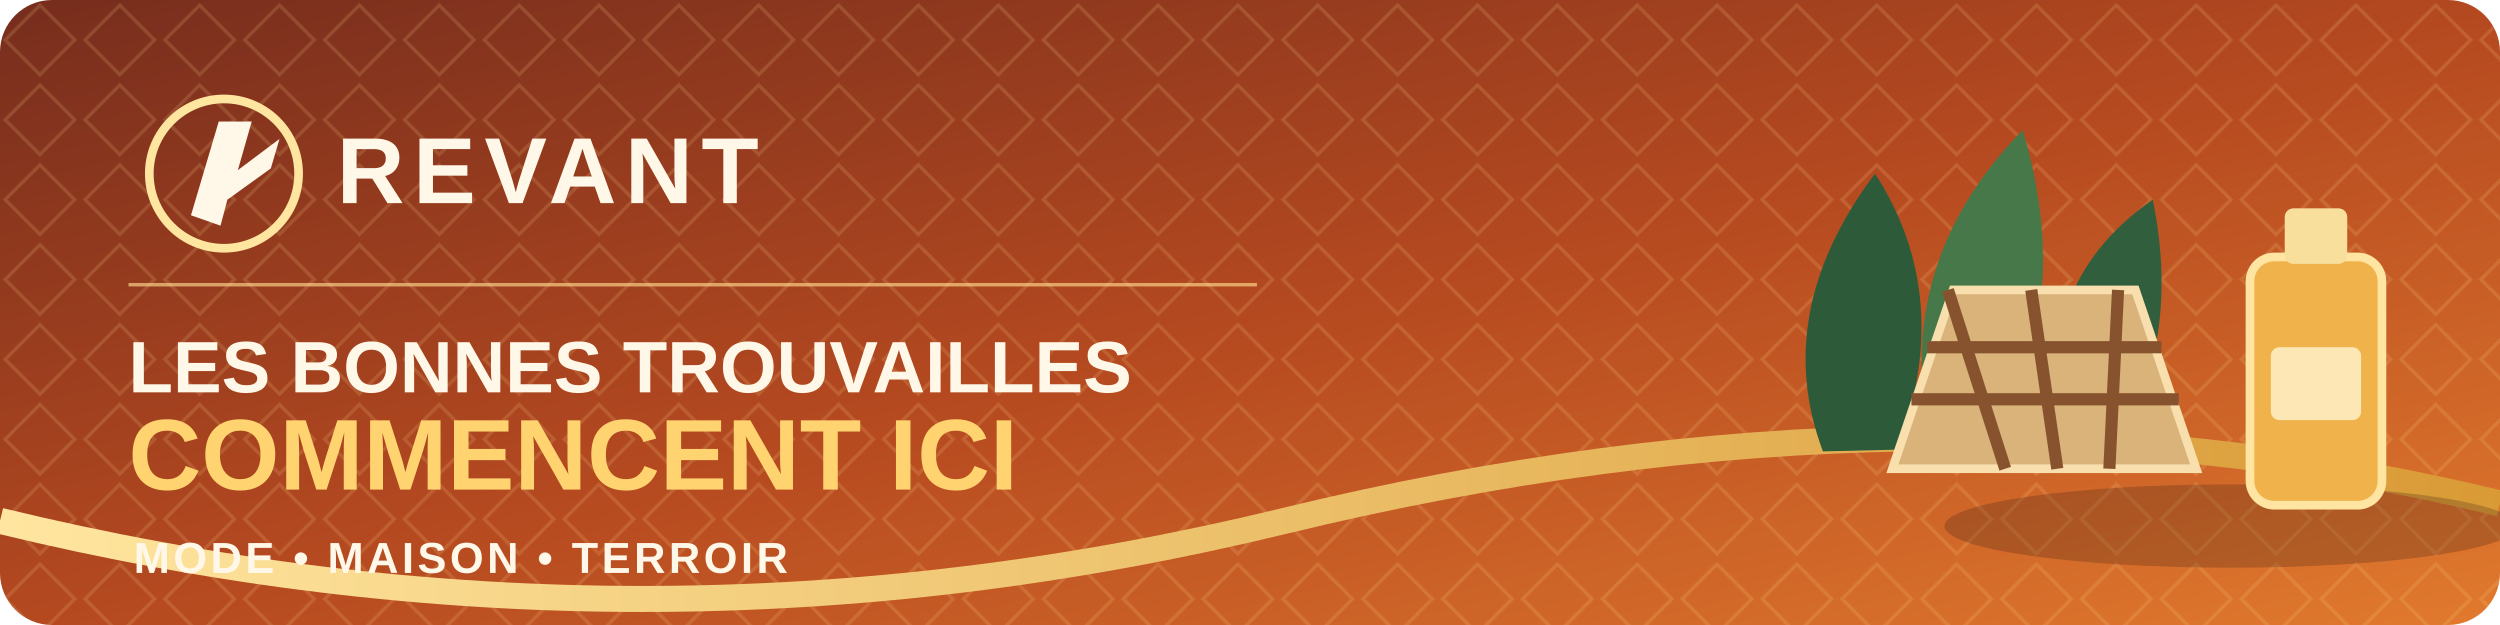
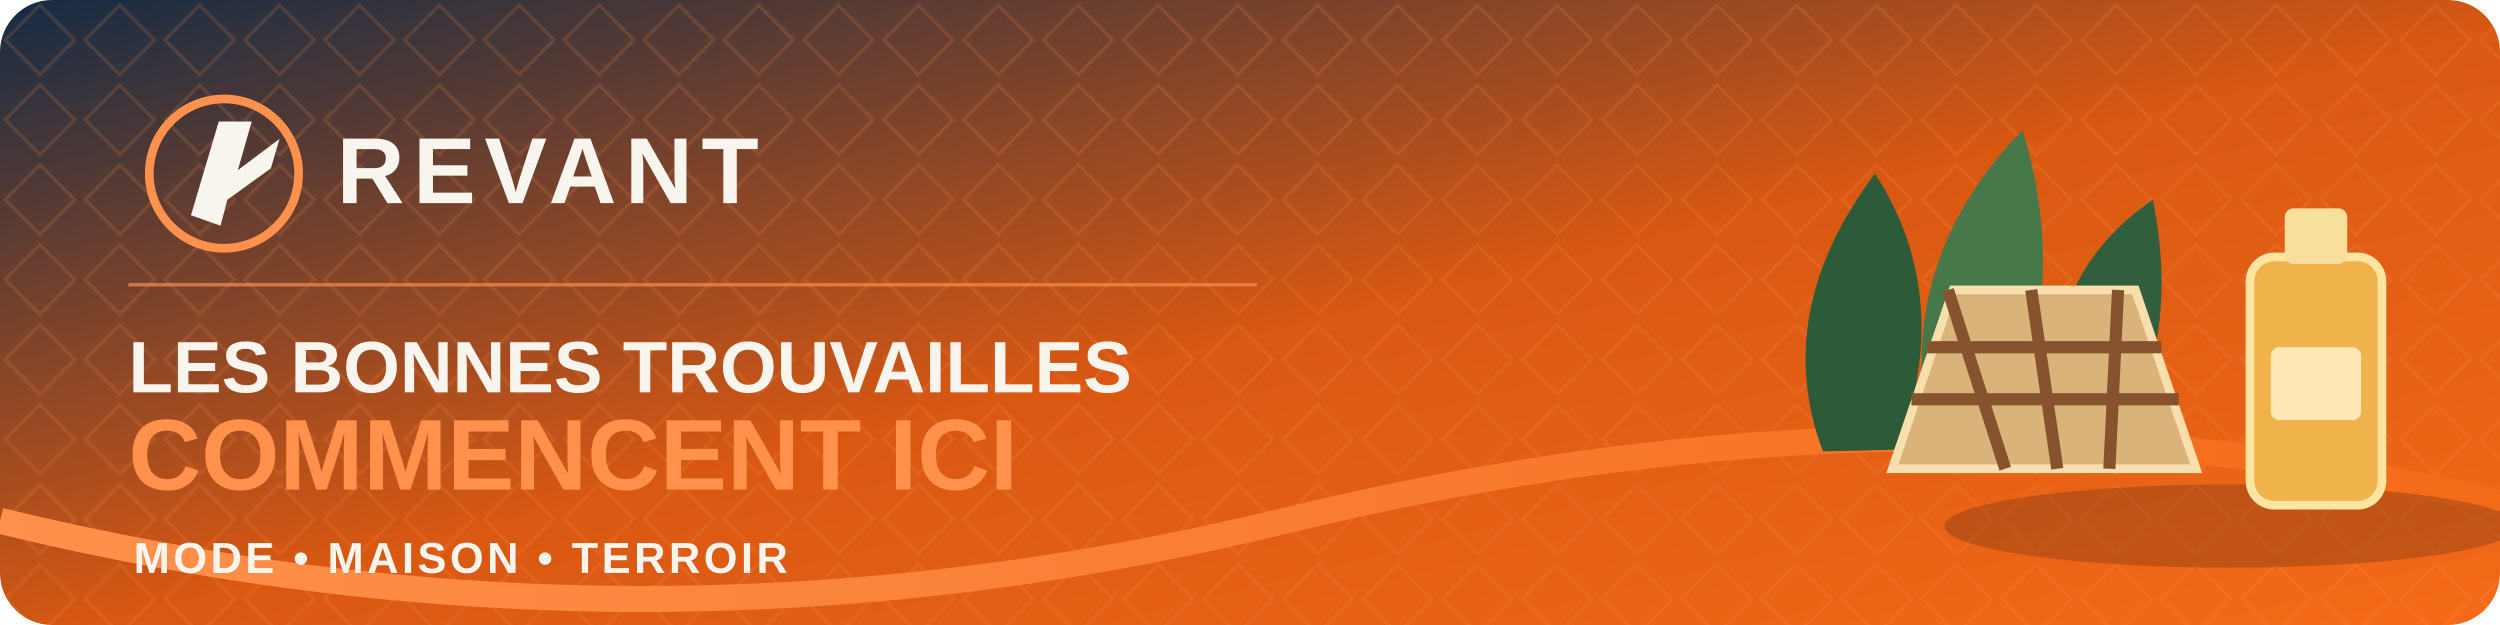
<svg xmlns="http://www.w3.org/2000/svg" viewBox="0 0 1440 360" role="img" aria-labelledby="title desc">
  <defs>
    <linearGradient id="bg" x1="0" y1="0" x2="1" y2="1">
-       <stop stop-color="#762d1d" />
-       <stop offset=".52" stop-color="#b64a20" />
-       <stop offset="1" stop-color="#e17a2e" />
+       <stop stop-color="#142B45" />
+       <stop offset=".52" stop-color="#D95812" />
+       <stop offset="1" stop-color="#F46A18" />
    </linearGradient>
    <linearGradient id="gold">
-       <stop stop-color="#ffe6a0" />
-       <stop offset="1" stop-color="#d99a35" />
+       <stop stop-color="#FF914D" />
+       <stop offset="1" stop-color="#F46A18" />
    </linearGradient>
    <pattern id="p" width="46" height="46" patternUnits="userSpaceOnUse">
-       <path d="M23 3 43 23 23 43 3 23Z" fill="none" stroke="#ffd88a" stroke-opacity=".16" stroke-width="2" />
+       <path d="M23 3 43 23 23 43 3 23Z" fill="none" stroke="#FF914D" stroke-opacity=".16" stroke-width="2" />
    </pattern>
  </defs>
  <rect width="1440" height="360" rx="30" fill="url(#bg)" />
  <rect width="1440" height="360" rx="30" fill="url(#p)" />
  <path d="M0 300Q370 390 740 300T1440 290" fill="none" stroke="url(#gold)" stroke-width="15" />
  <g transform="translate(74 52)">
-     <circle cx="55" cy="48" r="43" fill="none" stroke="#ffe6a0" stroke-width="5" />
-     <path d="M36 72 52 18h19l-8 28 24-18-5 17-25 18-4 15Z" fill="#fff8e8" />
-     <text x="120" y="65" font-family="Arial,sans-serif" font-size="54" font-weight="800" letter-spacing="5" fill="#fff8e8">REVANT</text>
-     <path d="M0 112H650" stroke="#ffd88a" stroke-width="2" opacity=".65" />
-     <text x="0" y="174" font-family="Arial,sans-serif" font-size="42" font-weight="800" fill="#fff8e8">LES BONNES TROUVAILLES</text>
-     <text x="0" y="230" font-family="Arial,sans-serif" font-size="58" font-weight="900" fill="#ffd36f">COMMENCENT ICI</text>
-     <text x="3" y="278" font-family="Arial,sans-serif" font-size="25" font-weight="600" letter-spacing="2" fill="#fff8e8">MODE • MAISON • TERROIR</text>
+     <circle cx="55" cy="48" r="43" fill="none" stroke="#FF914D" stroke-width="5" />
+     <path d="M36 72 52 18h19l-8 28 24-18-5 17-25 18-4 15Z" fill="#F8F5EF" />
+     <text x="120" y="65" font-family="Arial,sans-serif" font-size="54" font-weight="800" letter-spacing="5" fill="#F8F5EF">REVANT</text>
+     <path d="M0 112H650" stroke="#FF914D" stroke-width="2" opacity=".65" />
+     <text x="0" y="174" font-family="Arial,sans-serif" font-size="42" font-weight="800" fill="#F8F5EF">LES BONNES TROUVAILLES</text>
+     <text x="0" y="230" font-family="Arial,sans-serif" font-size="58" font-weight="900" fill="#FF914D">COMMENCENT ICI</text>
+     <text x="3" y="278" font-family="Arial,sans-serif" font-size="25" font-weight="600" letter-spacing="2" fill="#F8F5EF">MODE • MAISON • TERROIR</text>
  </g>
  <g transform="translate(1010 55)">
    <path d="M40 205Q10 125 70 45Q116 116 83 204" fill="#2d5b39" />
    <path d="M105 212Q75 102 155 20Q187 125 132 212" fill="#477849" />
    <path d="M180 210Q155 112 230 60Q248 148 202 215" fill="#315f3d" />
    <ellipse cx="275" cy="248" rx="165" ry="24" fill="#3a1b13" opacity=".25" />
    <path d="M80 215 115 112 220 112 255 215Z" fill="#d9b37a" stroke="#f8dfad" stroke-width="5" />
    <path d="M100 145H235M91 175H245M112 112 145 215M160 112 175 215M210 112 205 215" stroke="#87532e" stroke-width="7" />
    <rect x="286" y="93" width="76" height="143" rx="14" fill="#f0b34b" stroke="#ffe4a2" stroke-width="5" />
    <rect x="306" y="65" width="36" height="32" rx="5" fill="#f9df9c" />
    <rect x="298" y="145" width="52" height="42" rx="5" fill="#fff0c8" opacity=".85" />
  </g>
</svg>
